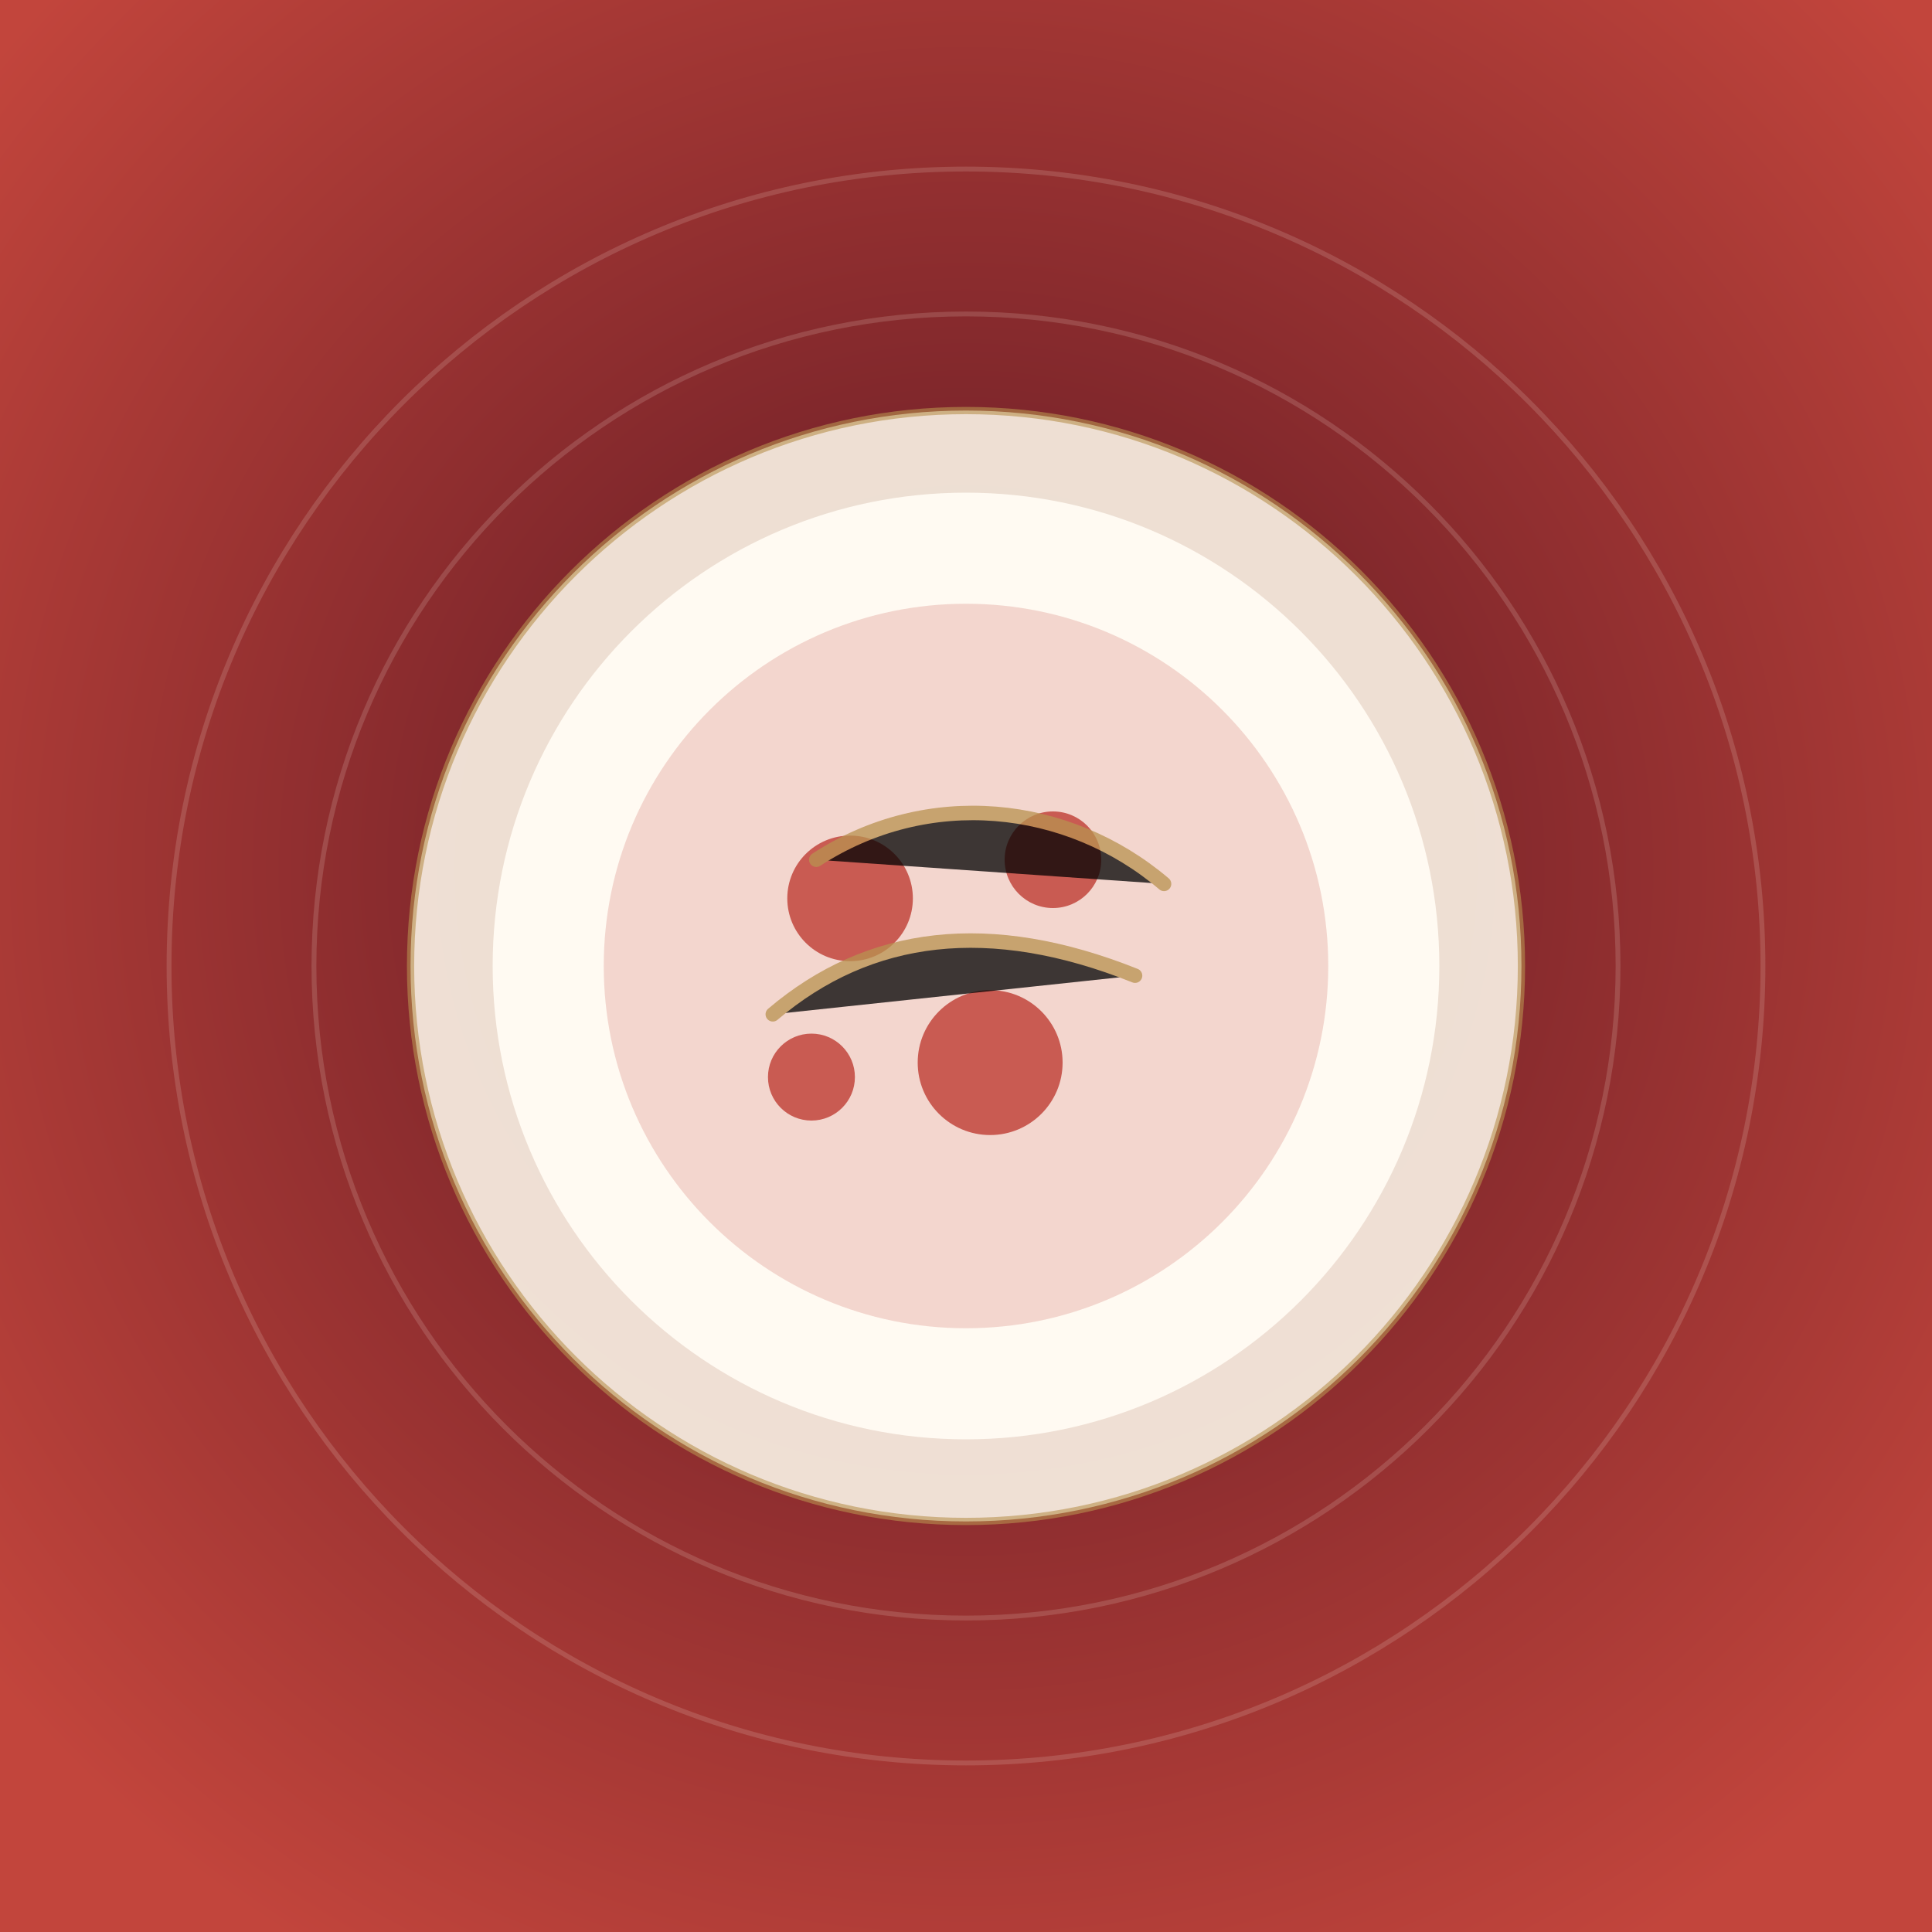
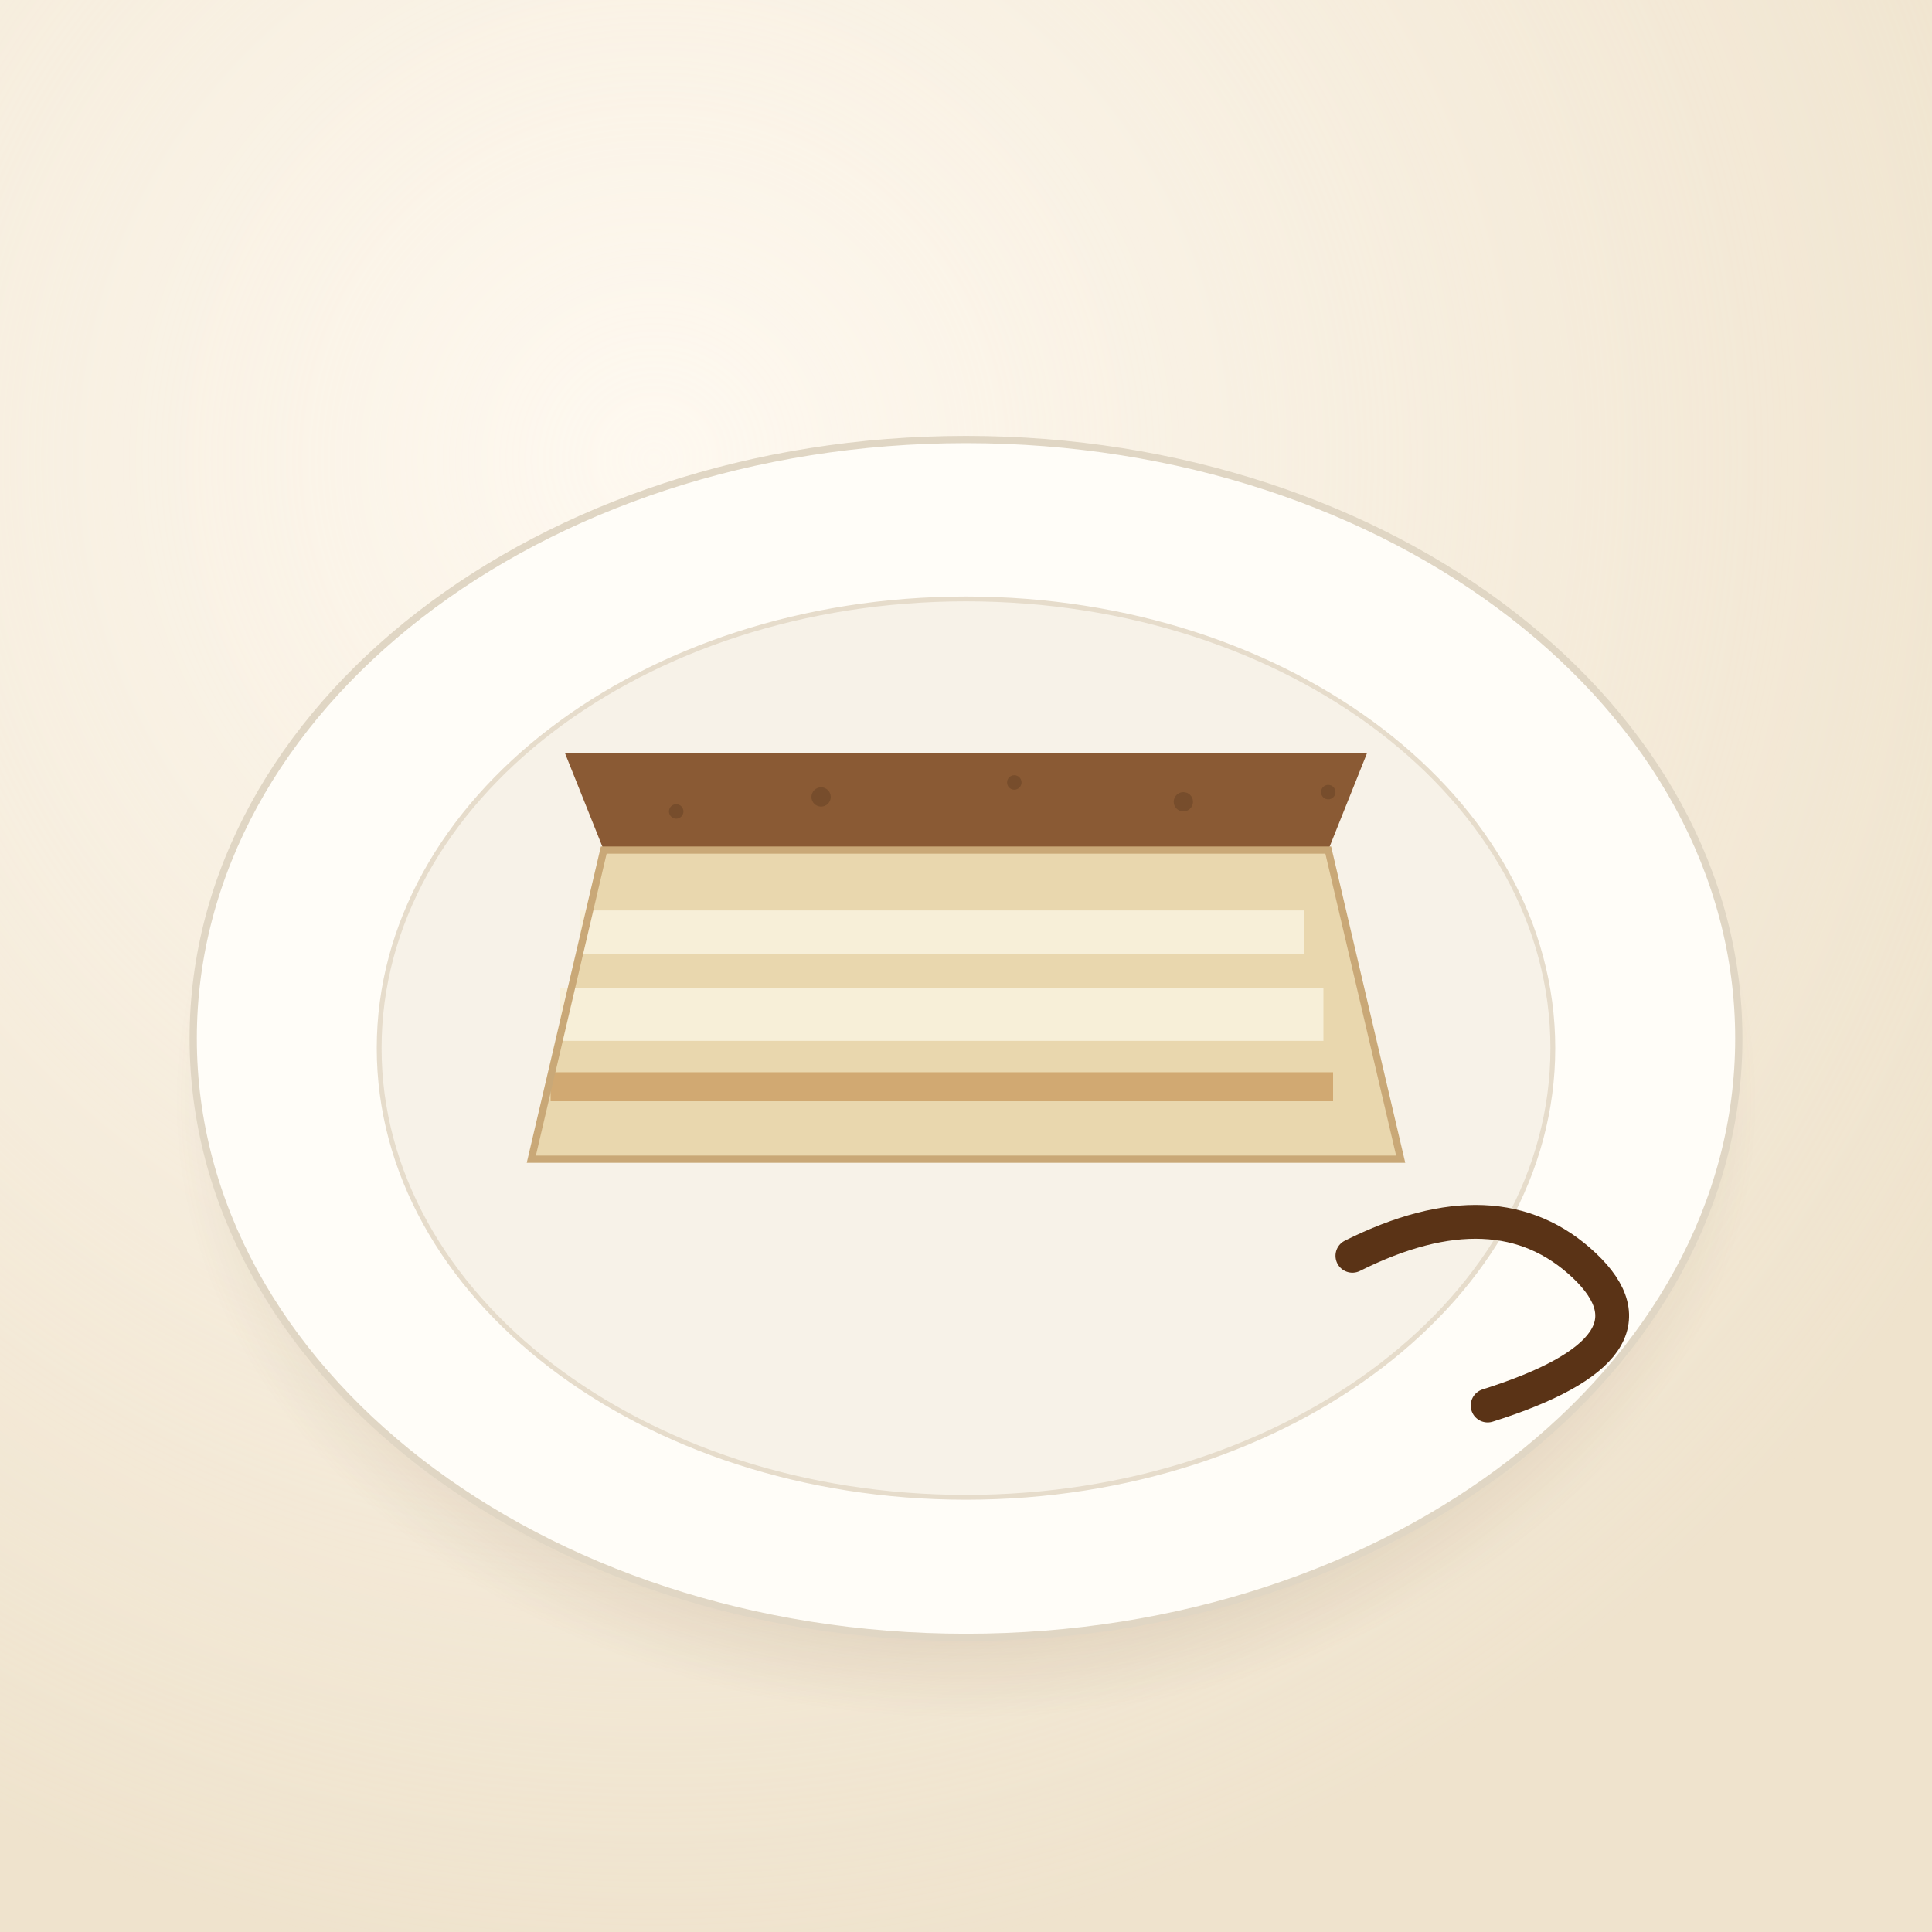
- <svg xmlns="http://www.w3.org/2000/svg" viewBox="0 0 800 800" preserveAspectRatio="xMidYMid slice" role="img" aria-label="Dolce della casa">
+ <svg xmlns="http://www.w3.org/2000/svg" viewBox="0 0 800 800" preserveAspectRatio="xMidYMid slice" role="img" aria-label="Tiramisù">
  <defs>
-     <radialGradient id="f-d" cx="50%" cy="45%" r="65%">
-       <stop offset="0%" stop-color="#5a1622" />
-       <stop offset="100%" stop-color="#c2453c" />
+     <radialGradient id="luce" cx="34%" cy="24%" r="78%">
+       <stop offset="0%" stop-color="#fffaf2" stop-opacity="0.95" />
+       <stop offset="100%" stop-color="#fffaf2" stop-opacity="0" />
+     </radialGradient>
+     <radialGradient id="ombra" cx="50%" cy="50%" r="50%">
+       <stop offset="60%" stop-color="#6b4526" stop-opacity="0.3" />
+       <stop offset="100%" stop-color="#6b4526" stop-opacity="0" />
    </radialGradient>
  </defs>
-   <rect width="800" height="800" fill="url(#f-d)" />
-   <g opacity="0.16" fill="none" stroke="#f7efe2" stroke-width="2">
-     <circle cx="400" cy="400" r="330" />
-     <circle cx="400" cy="400" r="270" />
+   <rect width="800" height="800" fill="#efe3cd" />
+   <rect width="800" height="800" fill="url(#luce)" />
+   <ellipse cx="400" cy="456" rx="330" ry="255" fill="url(#ombra)" />
+   <ellipse cx="400" cy="430" rx="320" ry="248" fill="#fffdf8" />
+   <ellipse cx="400" cy="430" rx="320" ry="248" fill="none" stroke="#e0d6c4" stroke-width="3" />
+   <ellipse cx="400" cy="434" rx="243" ry="186" fill="#f7f2e8" />
+   <ellipse cx="400" cy="434" rx="243" ry="186" fill="none" stroke="#e6dccb" stroke-width="2" />
+   <g transform="translate(400 410)">
+     <path d="M-180 70 -150-58h300l30 128Z" fill="#e9d7ae" />
+     <path d="M-150-58h300l16-40h-332Z" fill="#8a5a34" />
+     <path d="M-168 10h316" stroke="#f7efd8" stroke-width="22" />
+     <path d="M-172 40h324" stroke="#c99a5e" stroke-width="12" opacity="0.75" />
+     <path d="M-160-24h300" stroke="#f7efd8" stroke-width="18" />
+     <path d="M-150-58h300l30 128-360 0Z" fill="none" stroke="#c9a877" stroke-width="3" />
+     <g fill="#6b4526" opacity="0.6">
+       <circle cx="-60" cy="-80" r="4" />
+       <circle cx="20" cy="-86" r="3" />
+       <circle cx="90" cy="-78" r="4" />
+       <circle cx="-120" cy="-74" r="3" />
+       <circle cx="150" cy="-82" r="3" />
+     </g>
  </g>
-   <circle cx="400" cy="400" r="230" fill="#f7efe2" opacity="0.92" />
-   <circle cx="400" cy="400" r="196" fill="#fffaf2" />
-   <circle cx="400" cy="400" r="150" fill="#c2453c" opacity="0.2" />
-   <g fill="#c2453c" opacity="0.85">
-     <circle cx="352" cy="372" r="26" />
-     <circle cx="436" cy="356" r="20" />
-     <circle cx="410" cy="440" r="30" />
-     <circle cx="336" cy="446" r="18" />
-   </g>
-   <g stroke="#b8914f" stroke-width="6" stroke-linecap="round" opacity="0.75">
-     <path d="M320 420c40-34 90-40 150-16" />
-     <path d="M338 356c46-30 104-24 144 10" />
-   </g>
-   <circle cx="400" cy="400" r="230" fill="none" stroke="#b8914f" stroke-width="3" opacity="0.6" />
+   <path d="M560 520q60-30 96 4t-40 58" fill="none" stroke="#5a3316" stroke-width="14" stroke-linecap="round" />
</svg>
